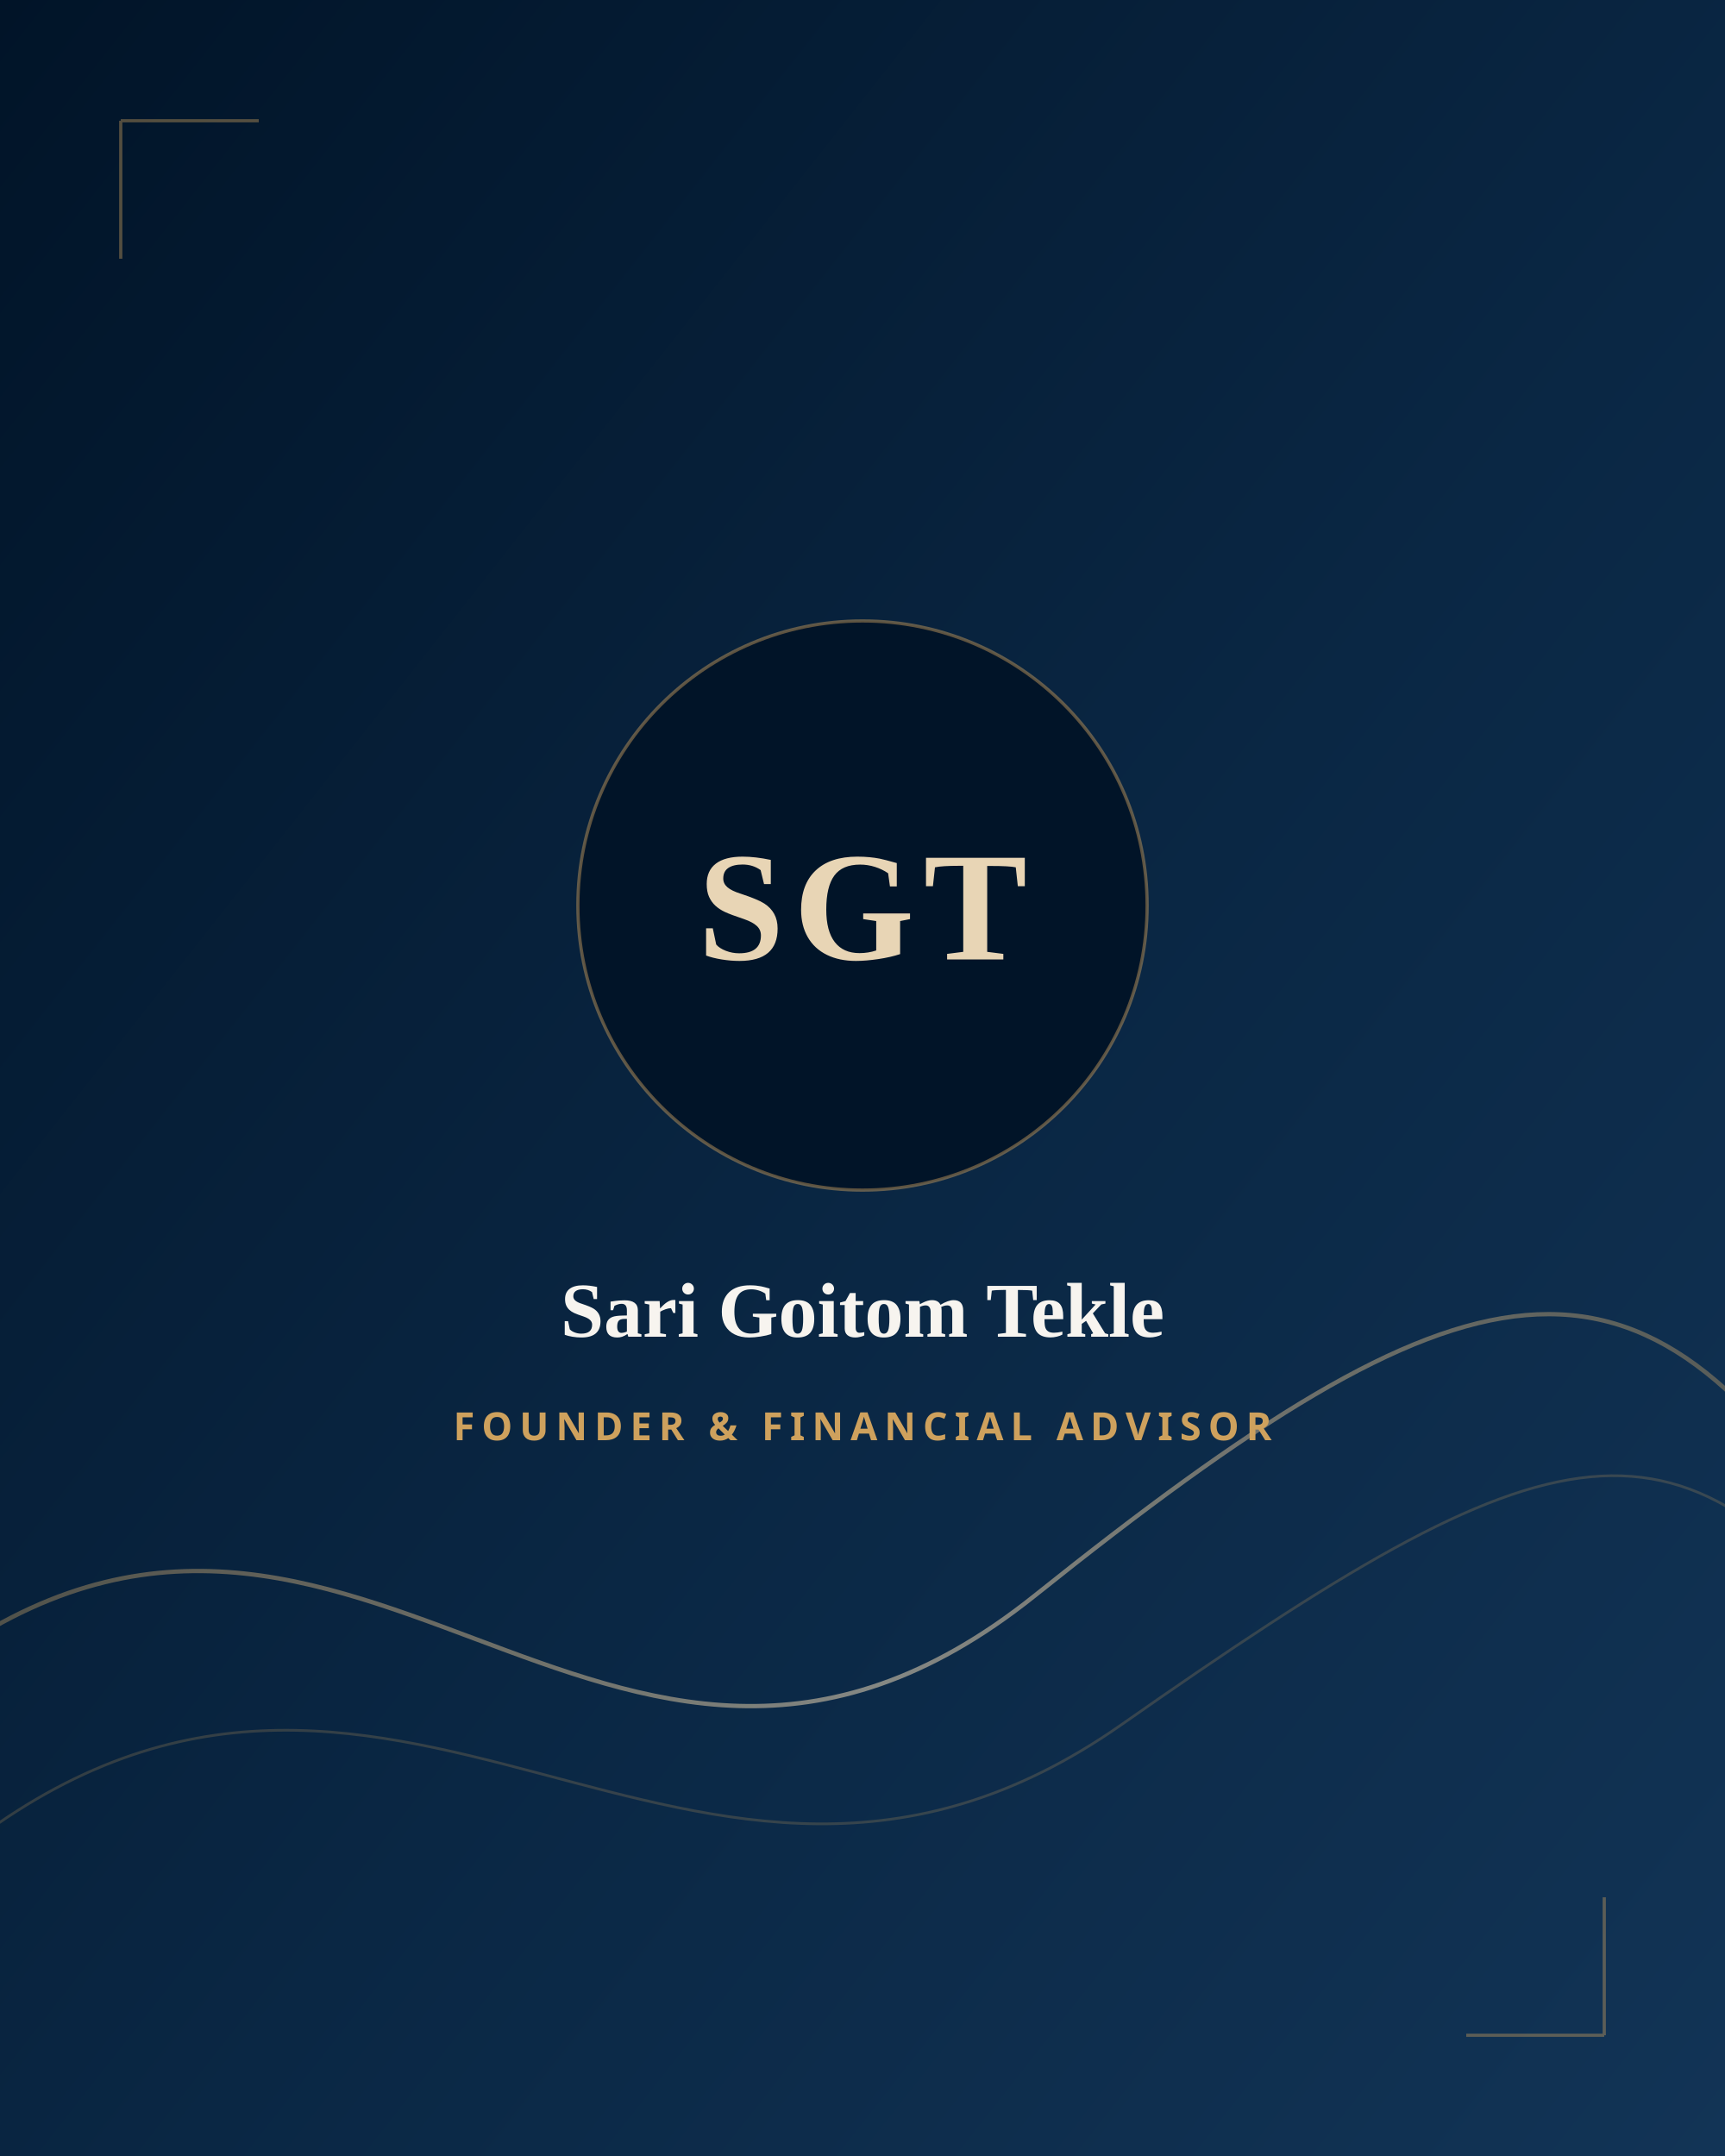
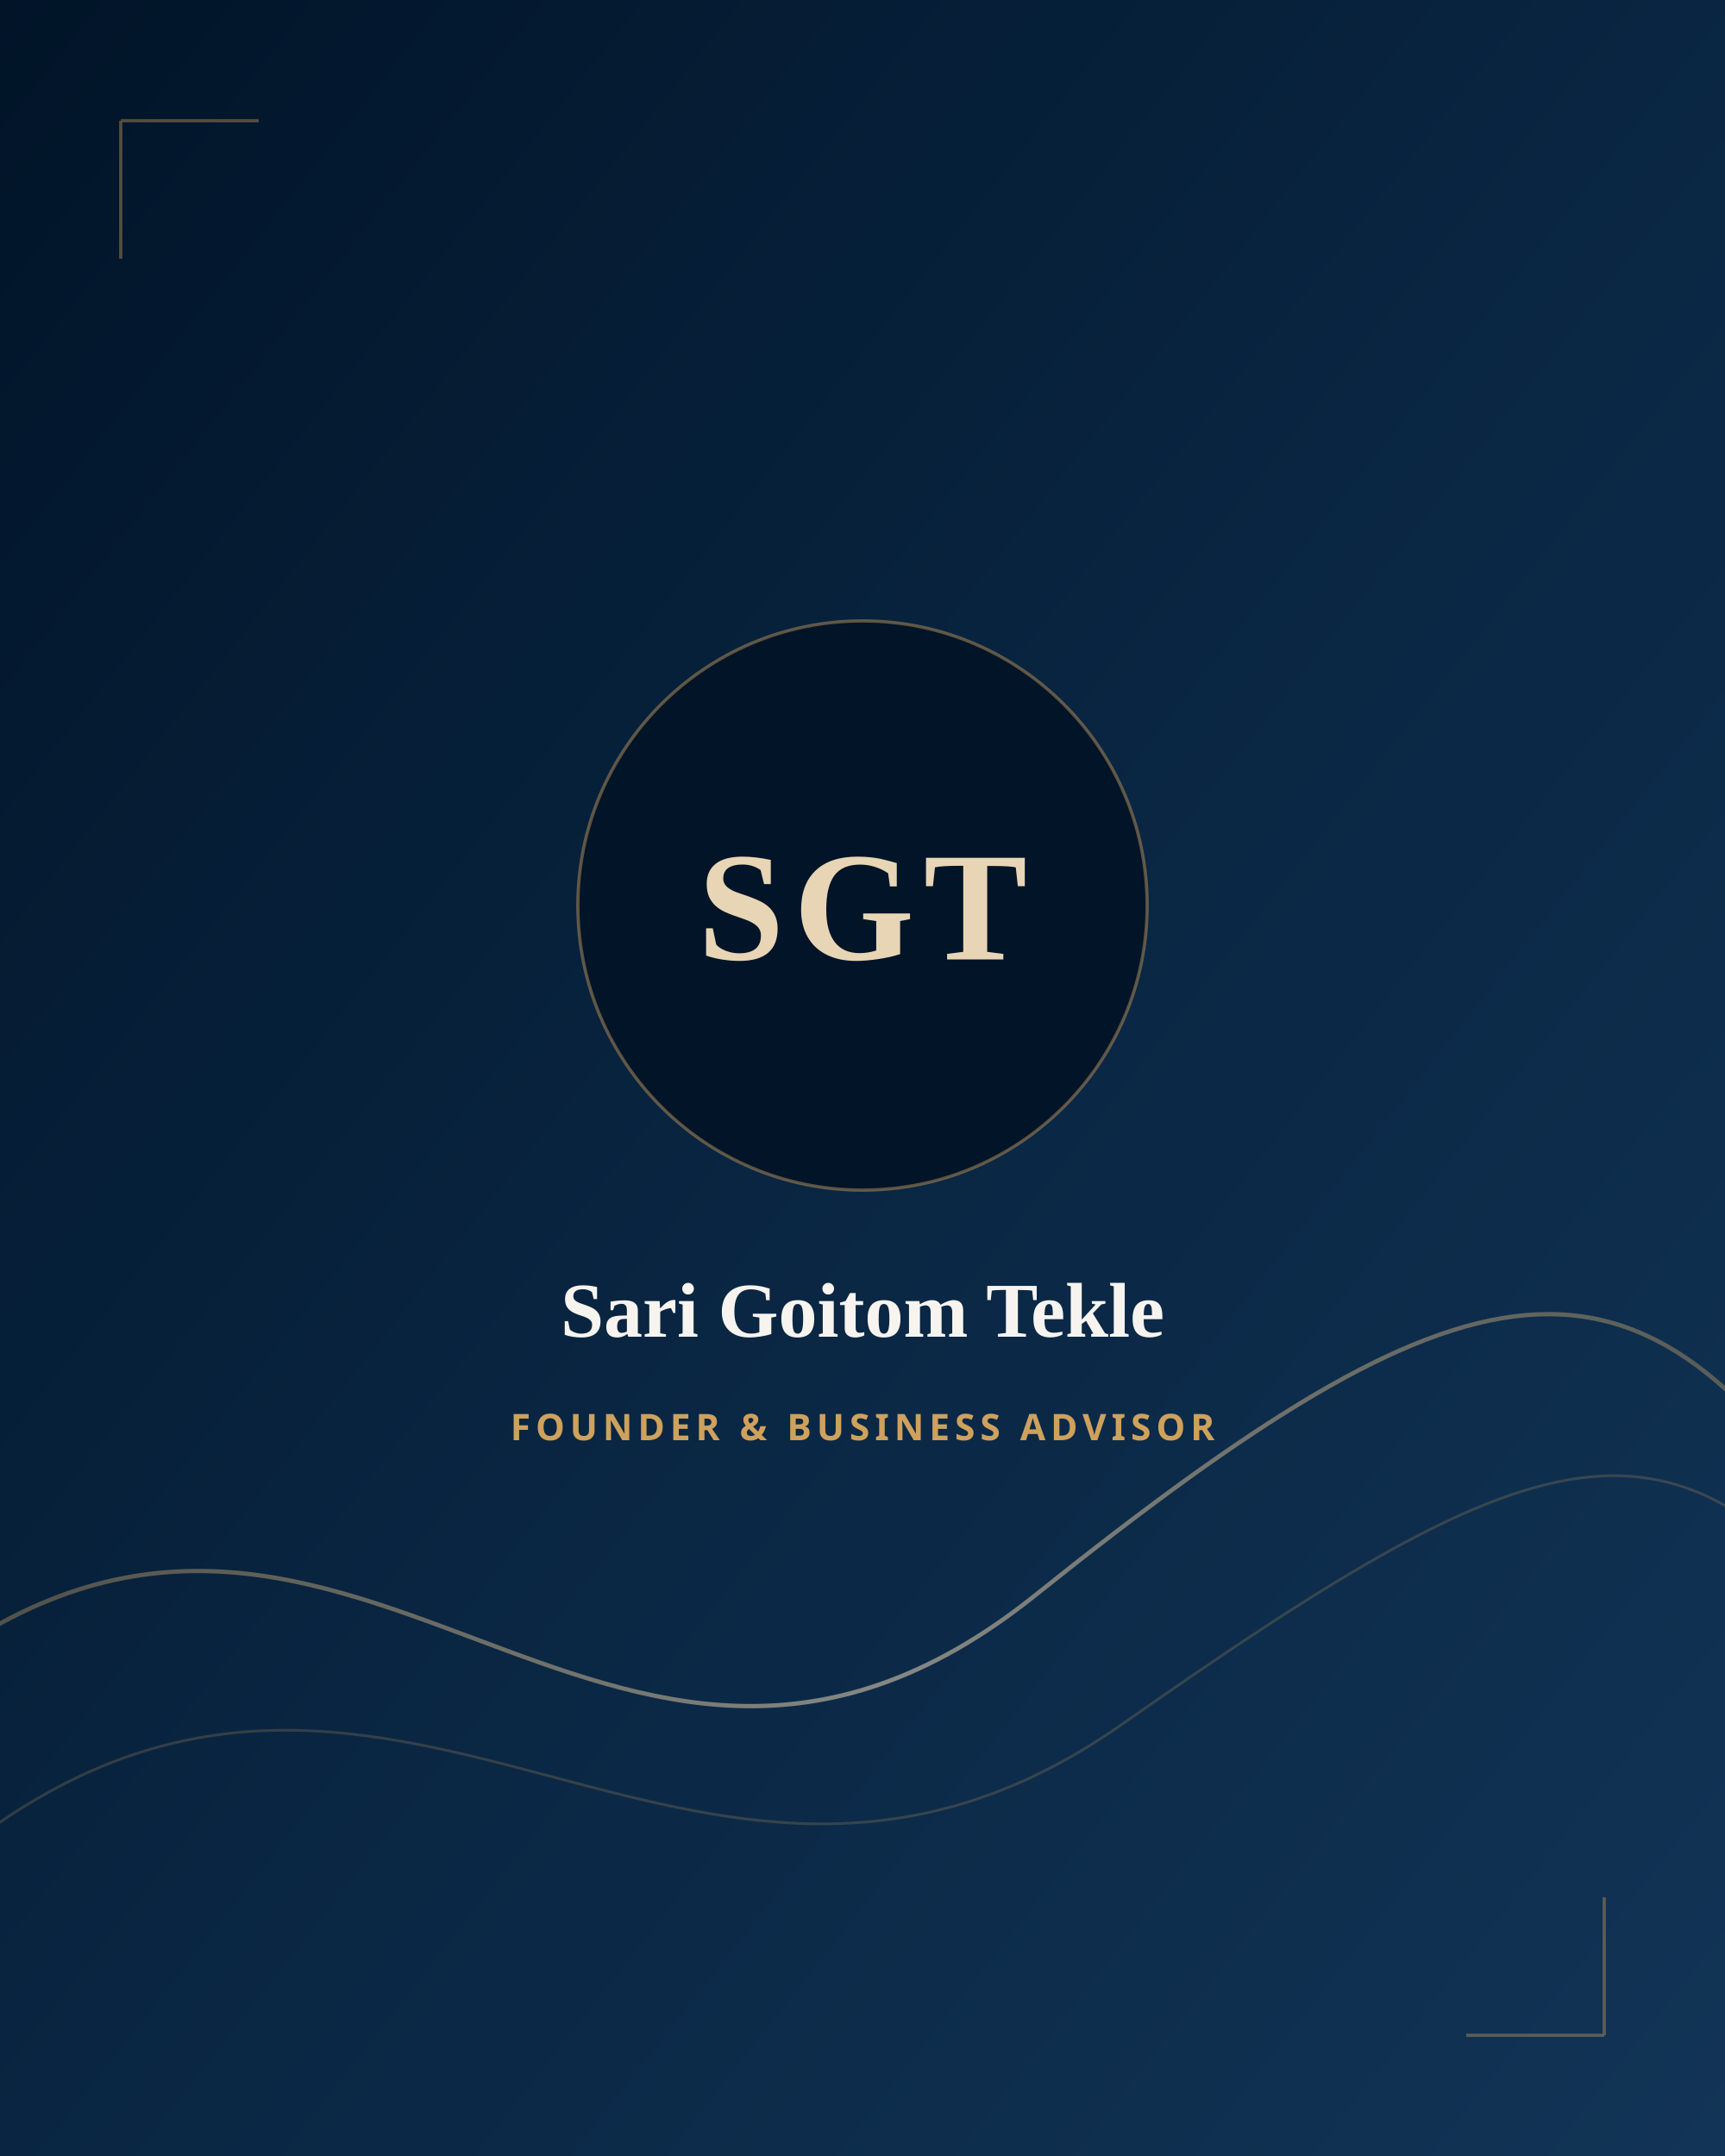
<svg xmlns="http://www.w3.org/2000/svg" width="800" height="1000" viewBox="0 0 800 1000" role="img" aria-label="Portrait placeholder for Sari Goitom Tekle">
  <defs>
    <linearGradient id="bg" x1="0%" y1="0%" x2="100%" y2="100%">
      <stop offset="0%" stop-color="#011428" />
      <stop offset="55%" stop-color="#0a2744" />
      <stop offset="100%" stop-color="#123456" />
    </linearGradient>
    <linearGradient id="gold" x1="0%" y1="0%" x2="100%" y2="0%">
      <stop offset="0%" stop-color="#cea15d" stop-opacity="0.35" />
      <stop offset="50%" stop-color="#e8d5b5" stop-opacity="0.55" />
      <stop offset="100%" stop-color="#cea15d" stop-opacity="0.35" />
    </linearGradient>
  </defs>
  <rect width="800" height="1000" fill="url(#bg)" />
  <path d="M-40 780 C 160 620, 280 900, 480 740 S 760 560, 860 720" fill="none" stroke="url(#gold)" stroke-width="2" />
  <path d="M-20 860 C 180 700, 320 940, 520 800 S 780 640, 880 780" fill="none" stroke="#cea15d" stroke-opacity="0.22" stroke-width="1.25" />
  <circle cx="400" cy="420" r="132" fill="#011428" stroke="#cea15d" stroke-opacity="0.45" stroke-width="1.5" />
  <text x="400" y="445" text-anchor="middle" font-family="Georgia, 'Times New Roman', serif" font-size="72" font-weight="600" fill="#e8d5b5" letter-spacing="0.06em">SGT</text>
  <text x="400" y="620" text-anchor="middle" font-family="Georgia, 'Times New Roman', serif" font-size="36" font-weight="600" fill="#f7f4ef">Sari Goitom Tekle</text>
-   <text x="400" y="668" text-anchor="middle" font-family="system-ui, sans-serif" font-size="18" font-weight="600" fill="#cea15d" letter-spacing="0.18em">FOUNDER &amp; FINANCIAL ADVISOR</text>
+   <text x="400" y="668" text-anchor="middle" font-family="system-ui, sans-serif" font-size="17" font-weight="600" fill="#cea15d" letter-spacing="0.14em">FOUNDER &amp; BUSINESS ADVISOR</text>
  <path d="M56 56 H120 M56 56 V120" fill="none" stroke="#cea15d" stroke-opacity="0.4" stroke-width="1.5" />
  <path d="M744 944 H680 M744 944 V880" fill="none" stroke="#cea15d" stroke-opacity="0.4" stroke-width="1.5" />
</svg>
